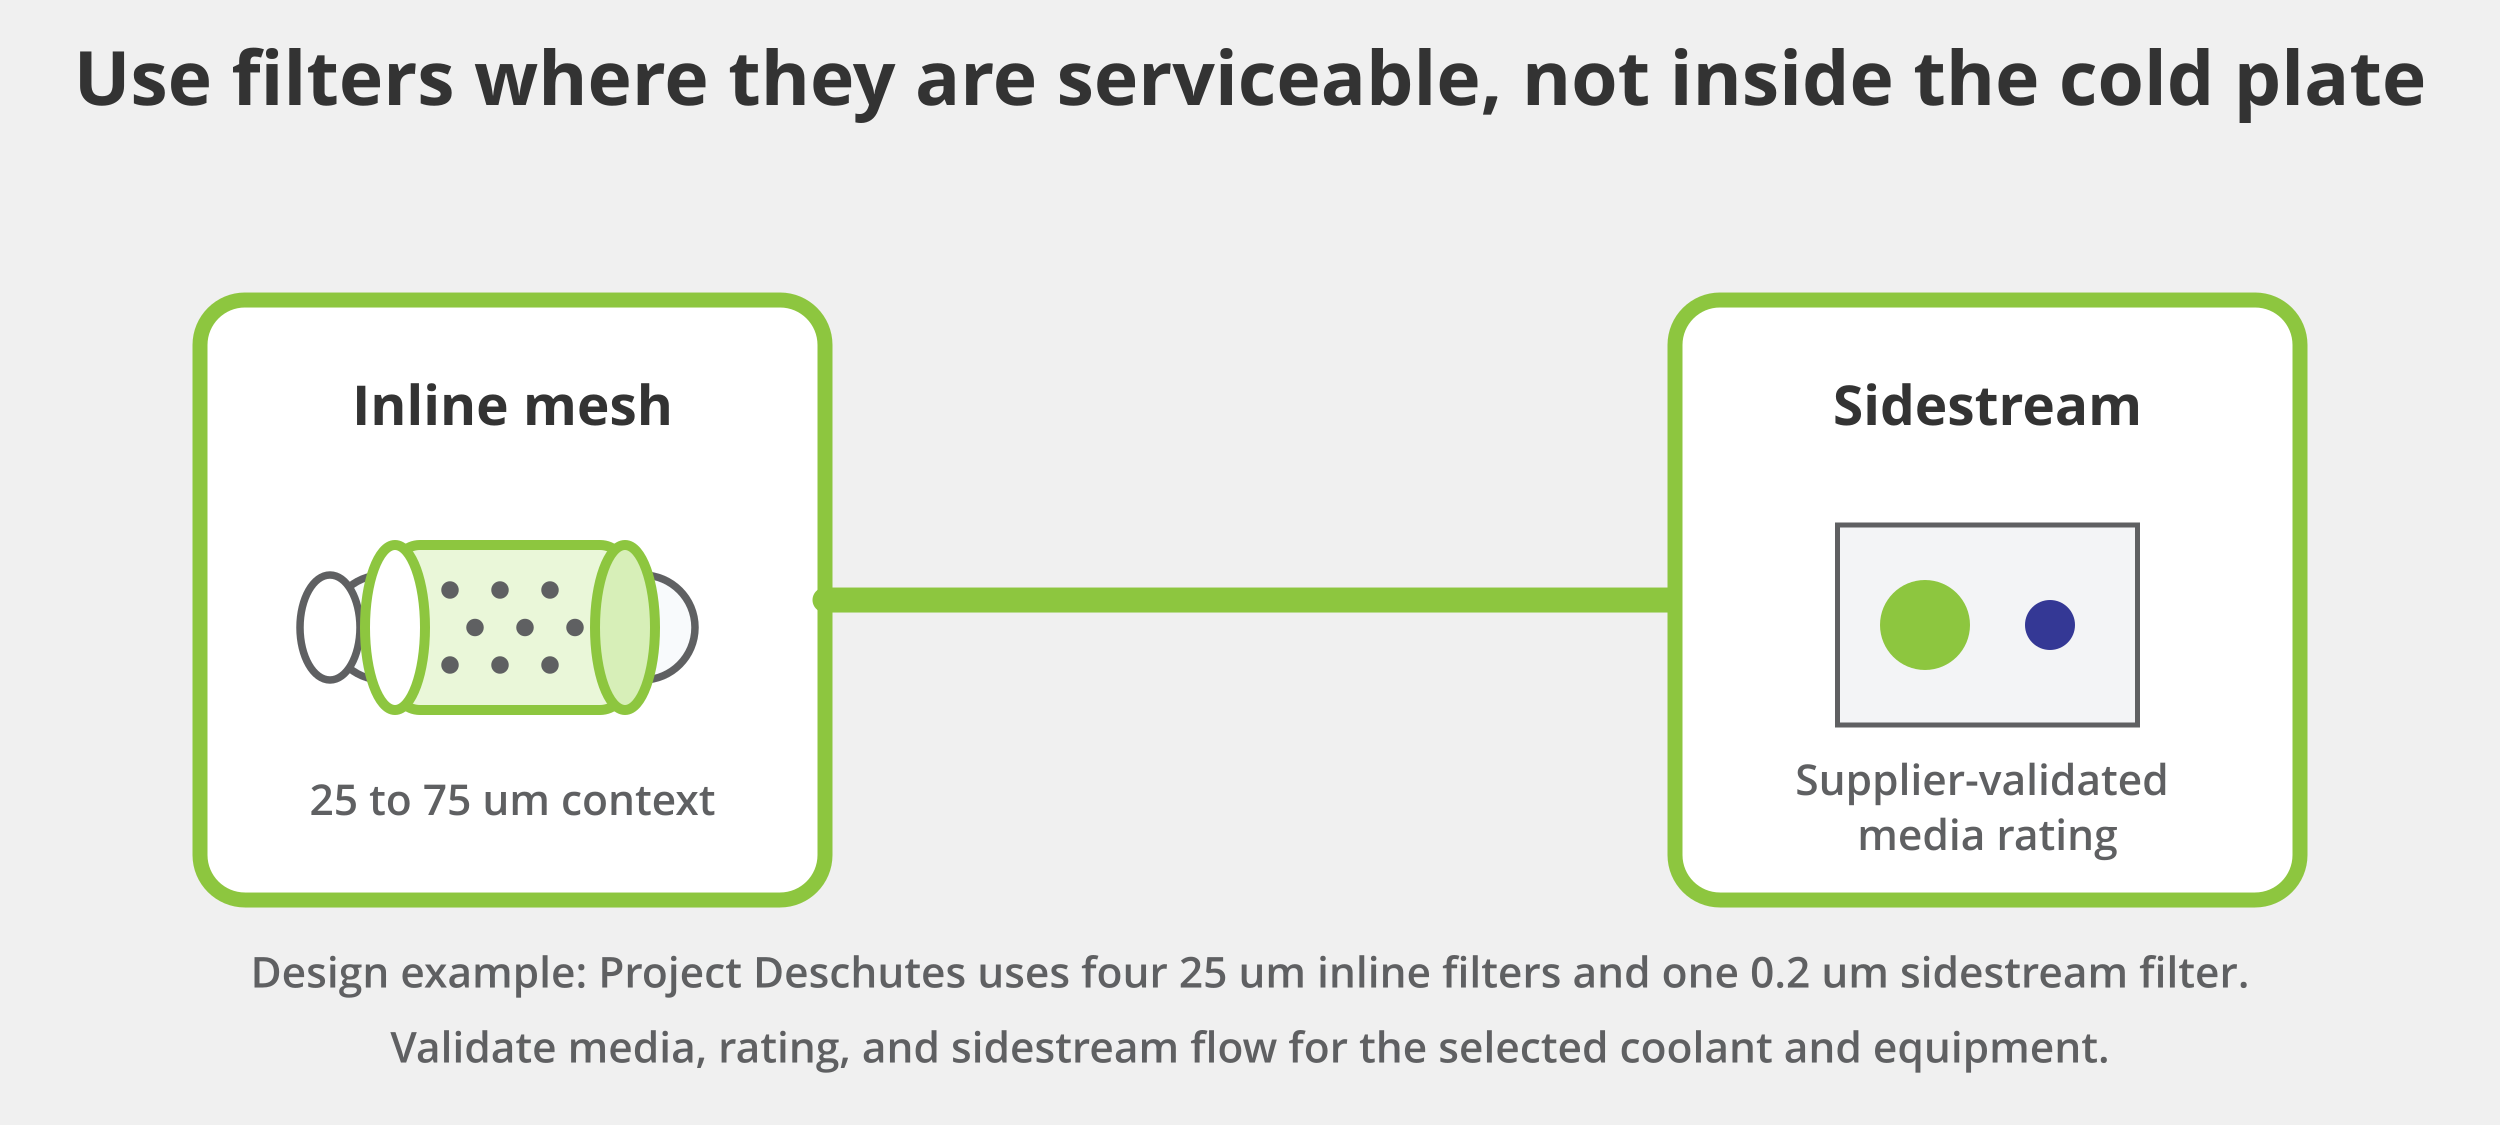
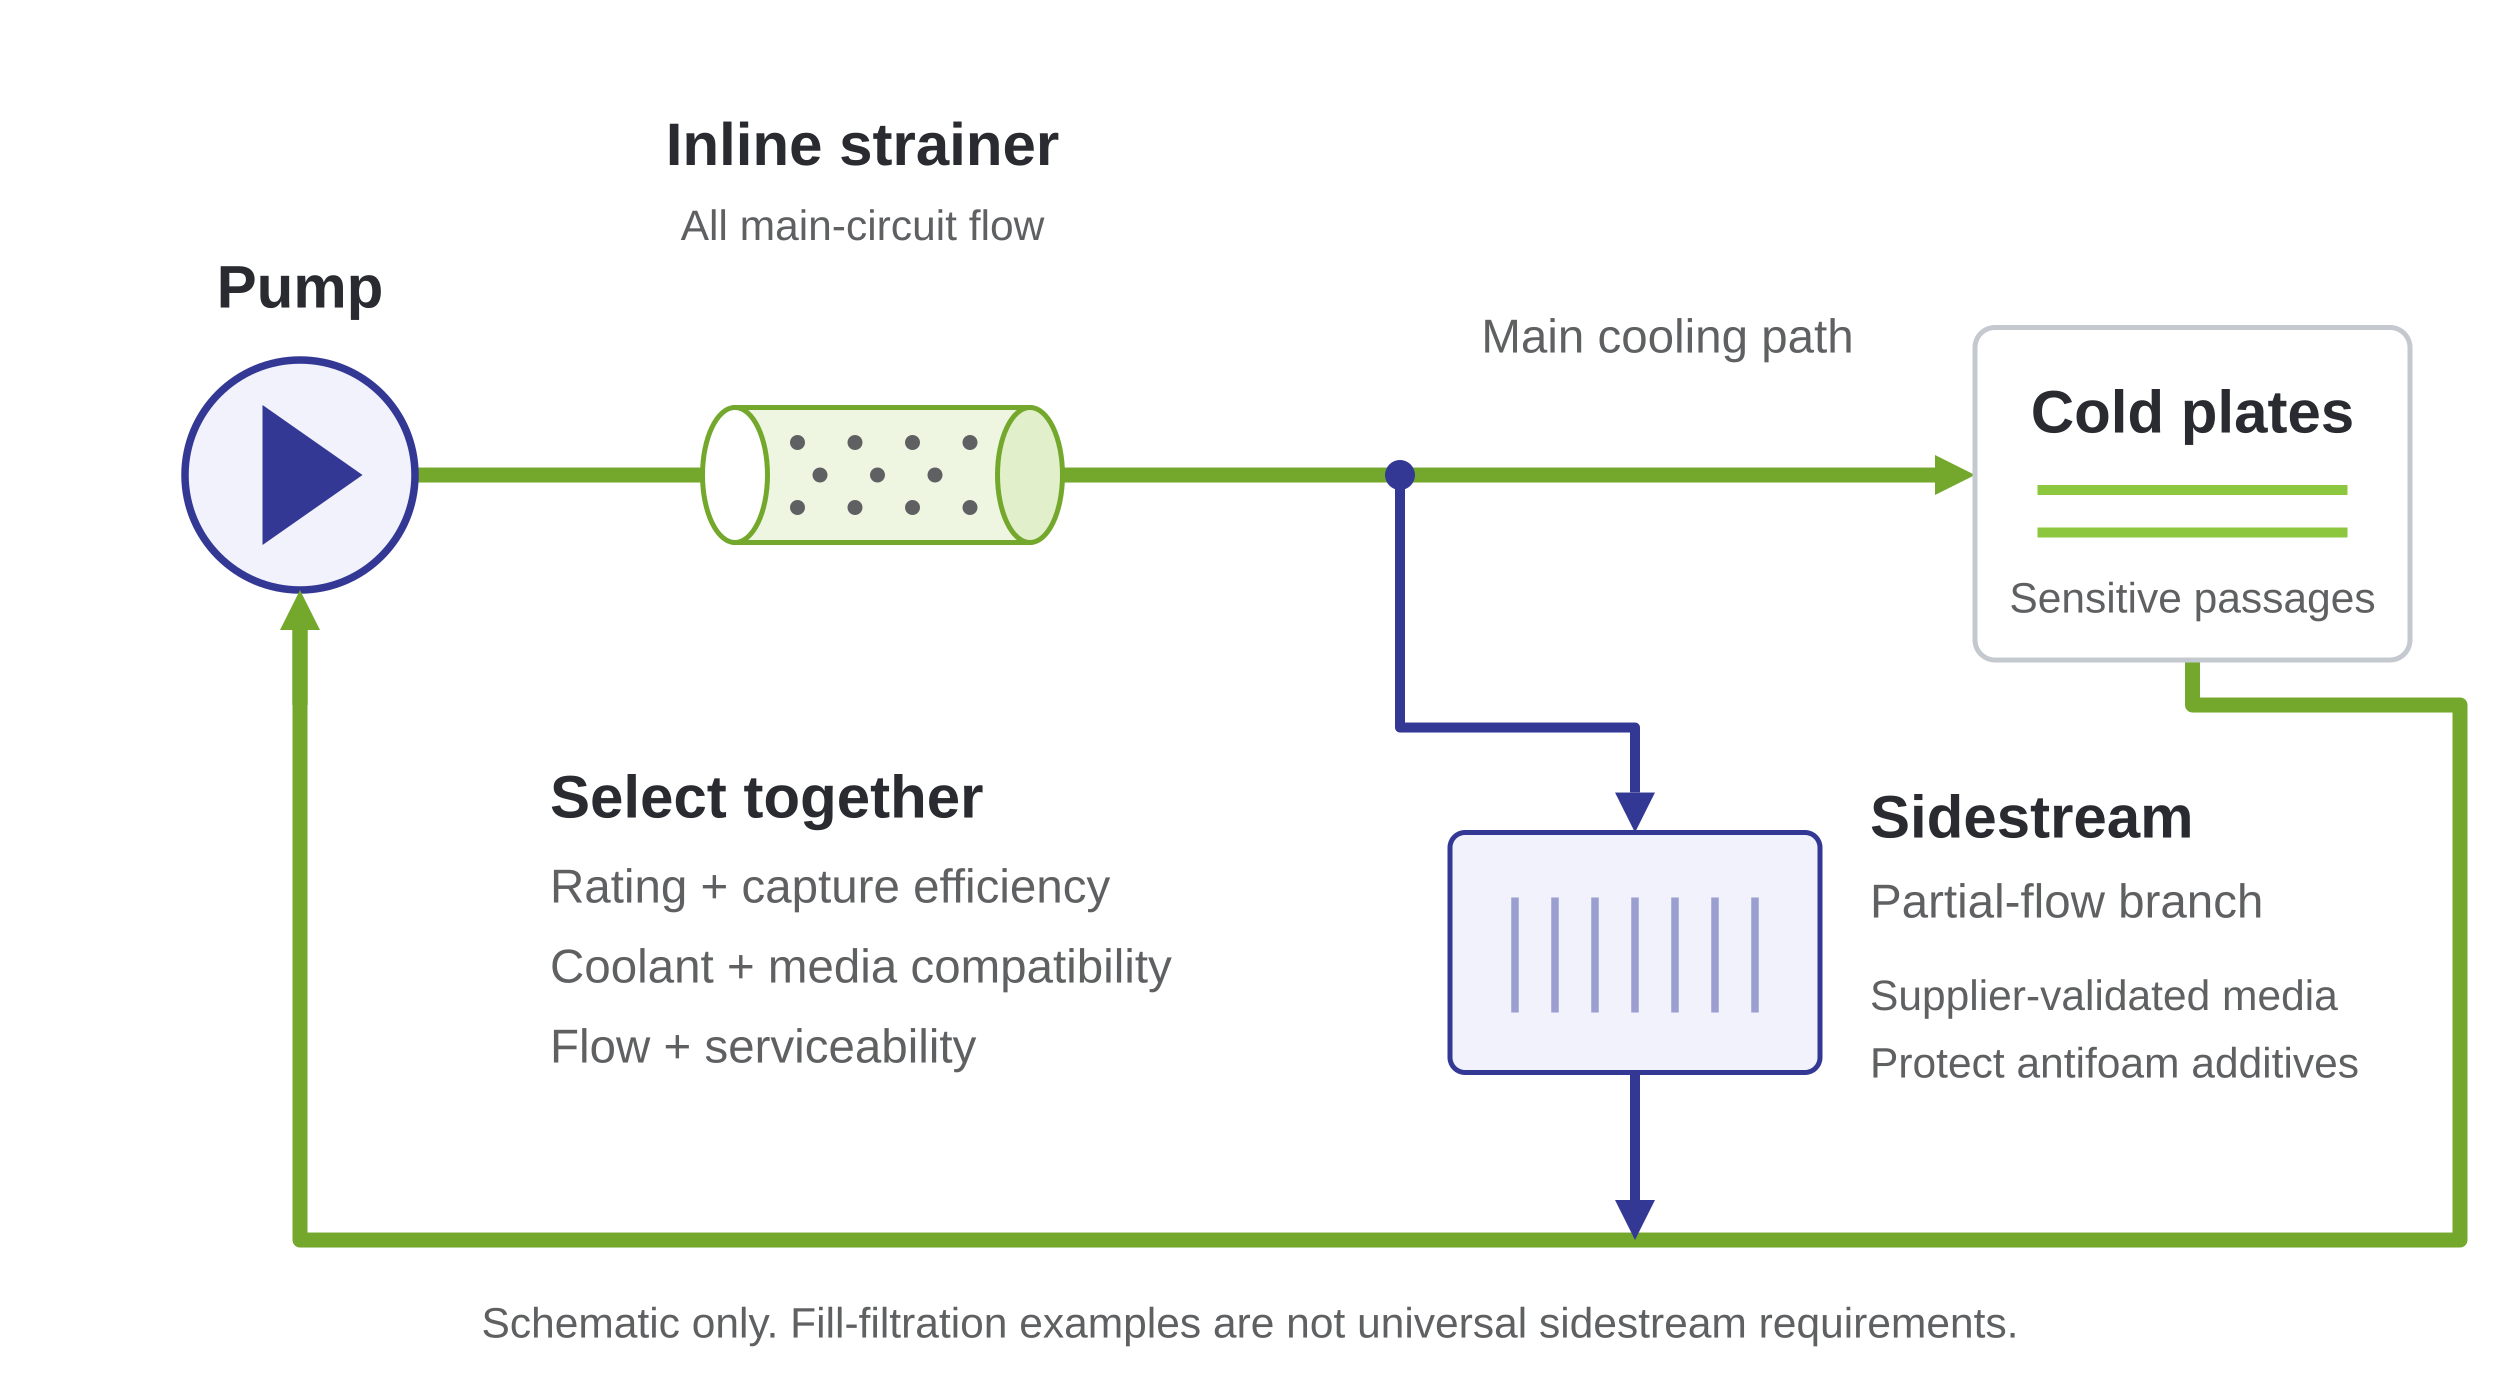
- <svg xmlns="http://www.w3.org/2000/svg" viewBox="0 0 1000 450" role="img" aria-label="Inline and sidestream filtration strategy">
-   <style>.title{font:700 30px Open Sans,Arial;fill:#333}.h{font:700 22px Open Sans,Arial;fill:#333}.body{font:600 17px Open Sans,Arial;fill:#5F6062}.box{fill:#fff;stroke:#d1d5db;stroke-width:3;rx:18}.green{stroke:#8DC63F;stroke-width:6}.flow{fill:none;stroke:#8DC63F;stroke-width:10;stroke-linecap:round}.mesh{fill:#f3f4f6;stroke:#5F6062;stroke-width:2}.pipe{fill:#f8fafc;stroke:#5F6062;stroke-width:3}.filterBody{fill:#eaf7d9;stroke:#8DC63F;stroke-width:4}.filterEnd{fill:#fff;stroke:#8DC63F;stroke-width:4}.hole{fill:#5F6062}</style>
-   <text x="500" y="42" text-anchor="middle" class="title">Use filters where they are serviceable, not inside the cold plate</text>
-   <rect x="80" y="120" width="250" height="240" class="box green" />
-   <text x="205" y="170" text-anchor="middle" class="h">Inline mesh</text>
-   <g aria-label="Perforated cylindrical filter inserted into a pipe">
-     <rect x="132" y="230" width="146" height="42" rx="21" class="pipe" />
-     <ellipse cx="132" cy="251" rx="12" ry="21" fill="#fff" stroke="#5F6062" stroke-width="3" />
-     <rect x="158" y="218" width="92" height="66" rx="10" class="filterBody" />
-     <ellipse cx="158" cy="251" rx="12" ry="33" class="filterEnd" />
-     <ellipse cx="250" cy="251" rx="12" ry="33" fill="#d7efb8" stroke="#8DC63F" stroke-width="4" />
-     <circle cx="180" cy="236" r="3.5" class="hole" />
-     <circle cx="200" cy="236" r="3.5" class="hole" />
-     <circle cx="220" cy="236" r="3.5" class="hole" />
-     <circle cx="190" cy="251" r="3.5" class="hole" />
-     <circle cx="210" cy="251" r="3.5" class="hole" />
-     <circle cx="230" cy="251" r="3.5" class="hole" />
-     <circle cx="180" cy="266" r="3.5" class="hole" />
-     <circle cx="200" cy="266" r="3.5" class="hole" />
-     <circle cx="220" cy="266" r="3.5" class="hole" />
+ <svg xmlns="http://www.w3.org/2000/svg" viewBox="0 0 1000 560" role="img" aria-labelledby="title desc">
+   <style>text{font-family:Arial,Helvetica,sans-serif;letter-spacing:0}.h{font-size:24px;font-weight:700;fill:#292b30}.b{font-size:19px;fill:#5f6062}.s{font-size:17px;fill:#5f6062}.box{fill:#fff;stroke:#c4c9d0;stroke-width:2}.flow{fill:none;stroke:#74a82d;stroke-width:4;stroke-linejoin:round}.arrowhead{fill:#74a82d}</style>
+   <rect width="1000" height="560" fill="#fff" />
+   <text x="345" y="66" text-anchor="middle" class="h">Inline strainer</text>
+   <text x="345" y="96" text-anchor="middle" class="s">All main-circuit flow</text>
+   <text x="667" y="141" text-anchor="middle" class="b">Main cooling path</text>
+   <path d="M166 190 H281" class="flow" style="stroke-width:6" />
+   <path d="M425 190 H774" class="flow" style="stroke-width:6" />
+   <path d="M877 264 V282 H984 V496 H120 V252" class="flow" style="stroke-width:6" />
+   <polygon points="790,190 774,182 774,198" class="arrowhead" />
+   <circle cx="120" cy="190" r="46" fill="#f1f2fb" stroke="#343895" stroke-width="3" />
+   <path d="M105 162 L145 190 L105 218 Z" fill="#343895" />
+   <text x="120" y="123" text-anchor="middle" class="h">Pump</text>
+   <path d="M120 282 V252" class="flow" style="stroke-width:6" />
+   <polygon points="120,236 112,252 128,252" class="arrowhead" />
+   <rect x="294" y="163" width="118" height="54" fill="#eef6e2" stroke="#74a82d" stroke-width="2" />
+   <ellipse cx="294" cy="190" rx="13" ry="27" fill="#fff" stroke="#74a82d" stroke-width="2" />
+   <ellipse cx="412" cy="190" rx="13" ry="27" fill="#e1efcb" stroke="#74a82d" stroke-width="2" />
+   <g fill="#5f6062">
+     <circle cx="319" cy="177" r="3" />
+     <circle cx="342" cy="177" r="3" />
+     <circle cx="365" cy="177" r="3" />
+     <circle cx="388" cy="177" r="3" />
+     <circle cx="328" cy="190" r="3" />
+     <circle cx="351" cy="190" r="3" />
+     <circle cx="374" cy="190" r="3" />
+     <circle cx="319" cy="203" r="3" />
+     <circle cx="342" cy="203" r="3" />
+     <circle cx="365" cy="203" r="3" />
+     <circle cx="388" cy="203" r="3" />
  </g>
-   <text x="205" y="326" text-anchor="middle" class="body">25 to 75 um context</text>
-   <path d="M330 240 H670" class="flow" />
-   <rect x="670" y="120" width="250" height="240" class="box green" />
-   <text x="795" y="170" text-anchor="middle" class="h">Sidestream</text>
-   <rect x="735" y="210" width="120" height="80" class="mesh" />
-   <circle cx="770" cy="250" r="18" fill="#8DC63F" />
-   <circle cx="820" cy="250" r="10" fill="#343895" />
-   <text x="795" y="318" text-anchor="middle" class="body">
-     <tspan x="795" y="318">Supplier-validated</tspan>
-     <tspan x="795" y="340">media rating</tspan>
-   </text>
-   <text x="500" y="395" text-anchor="middle" class="body">Design example: Project Deschutes uses four 25 um inline filters and one 0.2 um sidestream filter.</text>
-   <text x="500" y="425" text-anchor="middle" class="body">Validate media, rating, and sidestream flow for the selected coolant and equipment.</text>
+   <rect x="790" y="131" width="174" height="133" rx="8" class="box" />
+   <text x="877" y="173" text-anchor="middle" class="h">Cold plates</text>
+   <path d="M815 196 H939 M815 213 H939" stroke="#8dc63f" stroke-width="4" />
+   <text x="877" y="245" text-anchor="middle" class="s">Sensitive passages</text>
+   <circle cx="560" cy="190" r="6" fill="#343895" />
+   <path d="M560 190 V291 H654 V317" fill="none" stroke="#343895" stroke-width="4" stroke-linejoin="round" />
+   <polygon points="654,333 646,317 662,317" class="arrowhead" style="fill:#343895" />
+   <rect x="580" y="333" width="148" height="96" rx="6" fill="#f1f2fb" stroke="#343895" stroke-width="2" />
+   <path d="M606 359 V405 M622 359 V405 M638 359 V405 M654 359 V405 M670 359 V405 M686 359 V405 M702 359 V405" stroke="#9b9fcf" stroke-width="3" />
+   <path d="M654 429 V480" fill="none" stroke="#343895" stroke-width="4" />
+   <polygon points="654,496 646,480 662,480" class="arrowhead" style="fill:#343895" />
+   <text x="748" y="335" class="h">Sidestream</text>
+   <text x="748" y="367" class="b">Partial-flow branch</text>
+   <text x="748" y="404" class="s">Supplier-validated media</text>
+   <text x="748" y="431" class="s">Protect antifoam additives</text>
+   <text x="220" y="327" class="h">Select together</text>
+   <text x="220" y="361" class="b">Rating + capture efficiency</text>
+   <text x="220" y="393" class="b">Coolant + media compatibility</text>
+   <text x="220" y="425" class="b">Flow + serviceability</text>
+   <text x="500" y="535" text-anchor="middle" class="s">Schematic only. Fill-filtration examples are not universal sidestream requirements.</text>
</svg>
